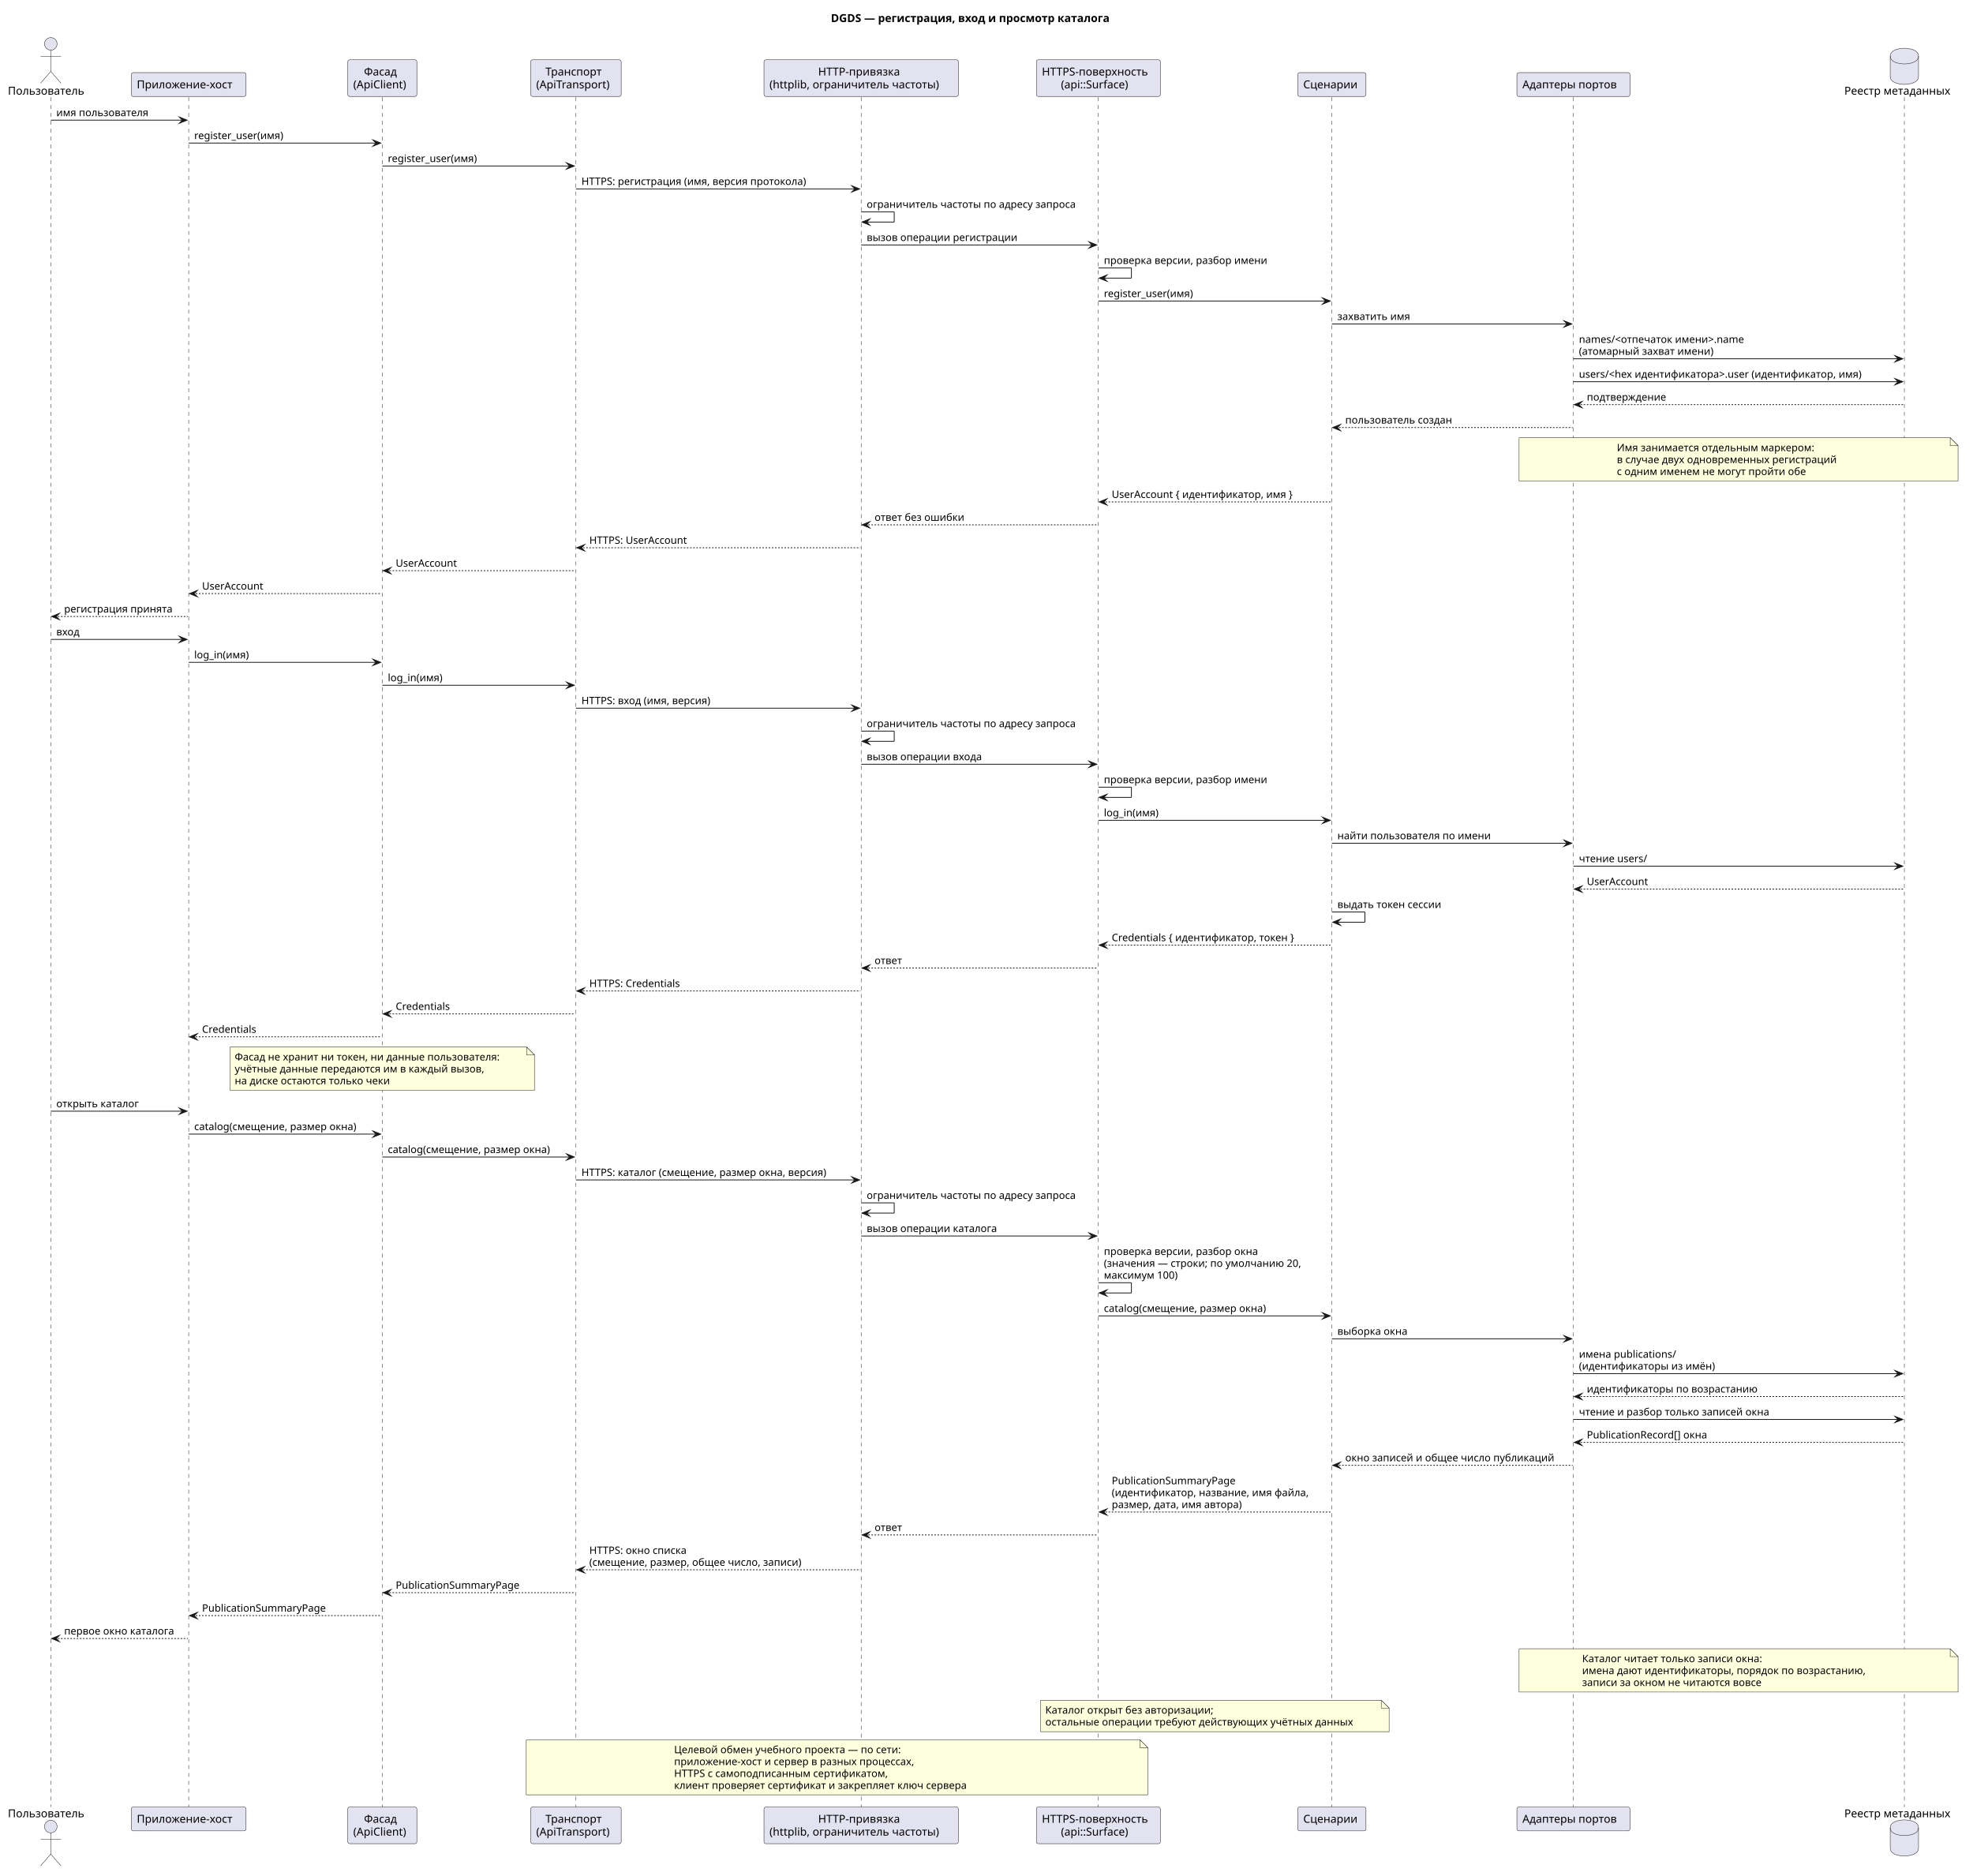
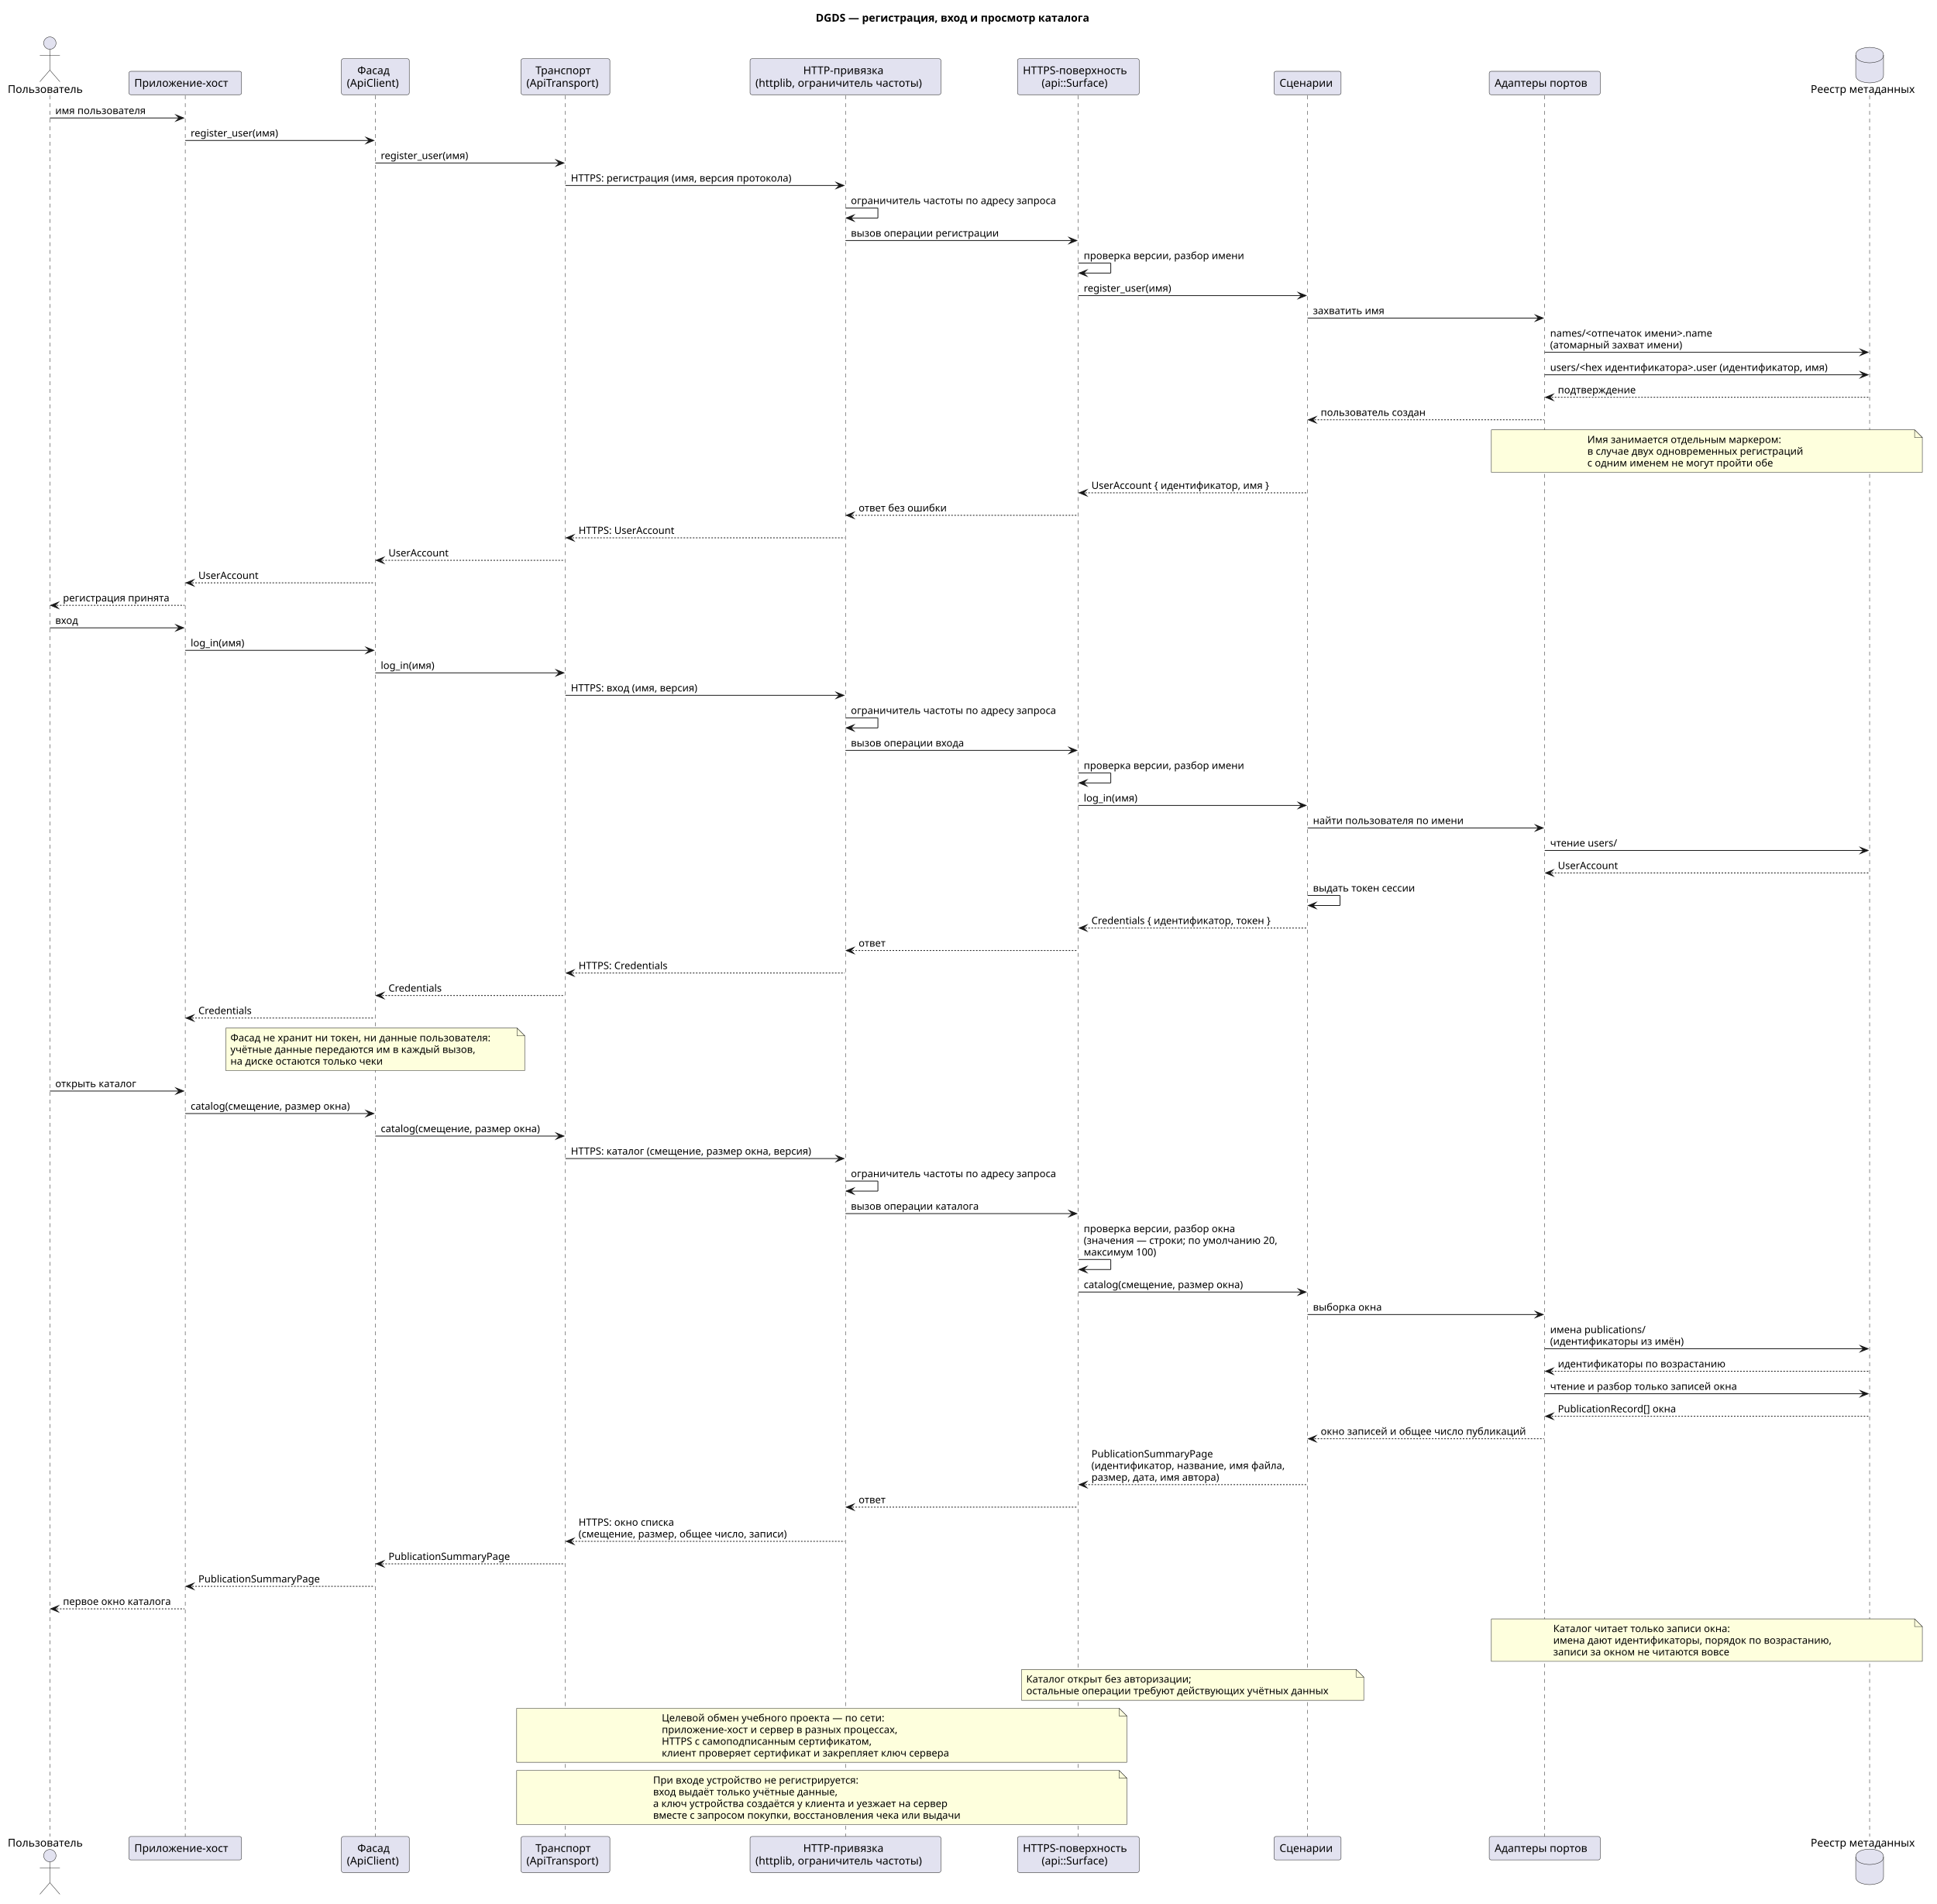
- <svg xmlns="http://www.w3.org/2000/svg" version="1.1" data-diagram-type="SEQUENCE" style="width:2508px;height:2384px;background:#FFFFFF;" width="2508px" height="2384px" viewBox="0 0 2508 2384" zoomAndPan="magnify" preserveAspectRatio="none" contentStyleType="text/css">
+ <svg xmlns="http://www.w3.org/2000/svg" version="1.1" data-diagram-type="SEQUENCE" style="width:2508px;height:2464px;background:#FFFFFF;" width="2508px" height="2464px" viewBox="0 0 2508 2464" zoomAndPan="magnify" preserveAspectRatio="none" contentStyleType="text/css">
  <defs />
  <g font-family="sans-serif" lengthAdjust="spacing">
    <g class="title" data-source-line="1">
      <text x="1056.219" y="27.995" fill="#000" font-size="14" textLength="393.654" font-weight="700">DGDS — регистрация, вход и просмотр каталога</text>
    </g>
    <g>
-       <rect x="61.05" y="123.594" width="8" height="2173.359" fill="#000" fill-opacity="0" />
-       <line x1="64.55" y1="123.594" x2="64.55" y2="2296.953" style="stroke:#181818;stroke-width:0.5;stroke-dasharray:5,5;" />
-     </g>
-     <g>
-       <rect x="236.353" y="123.594" width="8" height="2173.359" fill="#000" fill-opacity="0" />
-       <line x1="239.853" y1="123.594" x2="239.853" y2="2296.953" style="stroke:#181818;stroke-width:0.5;stroke-dasharray:5,5;" />
-     </g>
-     <g>
-       <rect x="482.489" y="123.594" width="8" height="2173.359" fill="#000" fill-opacity="0" />
-       <line x1="485.989" y1="123.594" x2="485.989" y2="2296.953" style="stroke:#181818;stroke-width:0.5;stroke-dasharray:5,5;" />
-     </g>
-     <g>
-       <rect x="728.625" y="123.594" width="8" height="2173.359" fill="#000" fill-opacity="0" />
-       <line x1="732.125" y1="123.594" x2="732.125" y2="2296.953" style="stroke:#181818;stroke-width:0.5;stroke-dasharray:5,5;" />
-     </g>
-     <g>
-       <rect x="1091.203" y="123.594" width="8" height="2173.359" fill="#000" fill-opacity="0" />
-       <line x1="1094.703" y1="123.594" x2="1094.703" y2="2296.953" style="stroke:#181818;stroke-width:0.5;stroke-dasharray:5,5;" />
-     </g>
-     <g>
-       <rect x="1392.707" y="123.594" width="8" height="2173.359" fill="#000" fill-opacity="0" />
-       <line x1="1396.207" y1="123.594" x2="1396.207" y2="2296.953" style="stroke:#181818;stroke-width:0.5;stroke-dasharray:5,5;" />
-     </g>
-     <g>
-       <rect x="1689.523" y="123.594" width="8" height="2173.359" fill="#000" fill-opacity="0" />
-       <line x1="1693.023" y1="123.594" x2="1693.023" y2="2296.953" style="stroke:#181818;stroke-width:0.5;stroke-dasharray:5,5;" />
-     </g>
-     <g>
-       <rect x="1996.597" y="123.594" width="8" height="2173.359" fill="#000" fill-opacity="0" />
-       <line x1="2000.097" y1="123.594" x2="2000.097" y2="2296.953" style="stroke:#181818;stroke-width:0.5;stroke-dasharray:5,5;" />
-     </g>
-     <g>
-       <rect x="2417.255" y="123.594" width="8" height="2173.359" fill="#000" fill-opacity="0" />
-       <line x1="2420.755" y1="123.594" x2="2420.755" y2="2296.953" style="stroke:#181818;stroke-width:0.5;stroke-dasharray:5,5;" />
+       <rect x="61.05" y="123.594" width="8" height="2253.891" fill="#000" fill-opacity="0" />
+       <line x1="64.55" y1="123.594" x2="64.55" y2="2377.484" style="stroke:#181818;stroke-width:0.5;stroke-dasharray:5,5;" />
+     </g>
+     <g>
+       <rect x="236.353" y="123.594" width="8" height="2253.891" fill="#000" fill-opacity="0" />
+       <line x1="239.853" y1="123.594" x2="239.853" y2="2377.484" style="stroke:#181818;stroke-width:0.5;stroke-dasharray:5,5;" />
+     </g>
+     <g>
+       <rect x="482.489" y="123.594" width="8" height="2253.891" fill="#000" fill-opacity="0" />
+       <line x1="485.989" y1="123.594" x2="485.989" y2="2377.484" style="stroke:#181818;stroke-width:0.5;stroke-dasharray:5,5;" />
+     </g>
+     <g>
+       <rect x="728.625" y="123.594" width="8" height="2253.891" fill="#000" fill-opacity="0" />
+       <line x1="732.125" y1="123.594" x2="732.125" y2="2377.484" style="stroke:#181818;stroke-width:0.5;stroke-dasharray:5,5;" />
+     </g>
+     <g>
+       <rect x="1091.203" y="123.594" width="8" height="2253.891" fill="#000" fill-opacity="0" />
+       <line x1="1094.703" y1="123.594" x2="1094.703" y2="2377.484" style="stroke:#181818;stroke-width:0.5;stroke-dasharray:5,5;" />
+     </g>
+     <g>
+       <rect x="1392.707" y="123.594" width="8" height="2253.891" fill="#000" fill-opacity="0" />
+       <line x1="1396.207" y1="123.594" x2="1396.207" y2="2377.484" style="stroke:#181818;stroke-width:0.5;stroke-dasharray:5,5;" />
+     </g>
+     <g>
+       <rect x="1689.523" y="123.594" width="8" height="2253.891" fill="#000" fill-opacity="0" />
+       <line x1="1693.023" y1="123.594" x2="1693.023" y2="2377.484" style="stroke:#181818;stroke-width:0.5;stroke-dasharray:5,5;" />
+     </g>
+     <g>
+       <rect x="1996.597" y="123.594" width="8" height="2253.891" fill="#000" fill-opacity="0" />
+       <line x1="2000.097" y1="123.594" x2="2000.097" y2="2377.484" style="stroke:#181818;stroke-width:0.5;stroke-dasharray:5,5;" />
+     </g>
+     <g>
+       <rect x="2417.255" y="123.594" width="8" height="2253.891" fill="#000" fill-opacity="0" />
+       <line x1="2420.755" y1="123.594" x2="2420.755" y2="2377.484" style="stroke:#181818;stroke-width:0.5;stroke-dasharray:5,5;" />
    </g>
    <text x="10" y="120.292" fill="#000" font-size="14" textLength="103.1">Пользователь</text>
    <ellipse cx="64.55" cy="55.797" rx="8" ry="8" fill="#E2E2F0" style="stroke:#181818;stroke-width:0.5;" />
    <path d="M64.55,63.797 L64.55,90.797 M51.55,71.797 L77.55,71.797 M64.55,90.797 L51.55,105.797 M64.55,90.797 L77.55,105.797" style="stroke:#181818;stroke-width:0.5;" fill="none" />
    <rect x="166.917" y="92.297" width="145.872" height="30.297" fill="#E2E2F0" style="stroke:#181818;stroke-width:0.5;" rx="2.5" ry="2.5" />
    <text x="173.917" y="112.292" fill="#000" font-size="14" textLength="131.872">Приложение-хост</text>
    <rect x="442.085" y="76" width="87.808" height="46.594" fill="#E2E2F0" style="stroke:#181818;stroke-width:0.5;" rx="2.5" ry="2.5" />
    <text x="462.695" y="95.995" fill="#000" font-size="14" textLength="46.587">Фасад</text>
    <text x="449.085" y="112.292" fill="#000" font-size="14" textLength="73.808">(ApiClient)</text>
    <rect x="674.611" y="76" width="115.028" height="46.594" fill="#E2E2F0" style="stroke:#181818;stroke-width:0.5;" rx="2.5" ry="2.5" />
    <text x="693.311" y="95.995" fill="#000" font-size="14" textLength="77.629">Транспорт</text>
    <text x="681.611" y="112.292" fill="#000" font-size="14" textLength="101.028">(ApiTransport)</text>
    <rect x="971.136" y="76" width="247.133" height="46.594" fill="#E2E2F0" style="stroke:#181818;stroke-width:0.5;" rx="2.5" ry="2.5" />
    <text x="1039.995" y="95.995" fill="#000" font-size="14" textLength="109.416">HTTP-привязка</text>
    <text x="978.136" y="112.292" fill="#000" font-size="14" textLength="233.133">(httplib, ограничитель частоты)</text>
    <rect x="1317.413" y="76" width="157.589" height="46.594" fill="#E2E2F0" style="stroke:#181818;stroke-width:0.5;" rx="2.5" ry="2.5" />
    <text x="1324.413" y="95.995" fill="#000" font-size="14" textLength="143.589">HTTPS-поверхность</text>
    <text x="1348.684" y="112.292" fill="#000" font-size="14" textLength="95.047">(api::Surface)</text>
    <rect x="1649.656" y="92.297" width="86.734" height="30.297" fill="#E2E2F0" style="stroke:#181818;stroke-width:0.5;" rx="2.5" ry="2.5" />
    <text x="1656.656" y="112.292" fill="#000" font-size="14" textLength="72.734">Сценарии</text>
    <rect x="1928.234" y="92.297" width="143.726" height="30.297" fill="#E2E2F0" style="stroke:#181818;stroke-width:0.5;" rx="2.5" ry="2.5" />
    <text x="1935.234" y="112.292" fill="#000" font-size="14" textLength="129.726">Адаптеры портов</text>
    <text x="2344.419" y="120.292" fill="#000" font-size="14" textLength="146.672">Реестр метаданных</text>
    <path d="M2402.755,71.297 C2402.755,61.297 2420.755,61.297 2420.755,61.297 C2420.755,61.297 2438.755,61.297 2438.755,71.297 L2438.755,97.297 C2438.755,107.297 2420.755,107.297 2420.755,107.297 C2420.755,107.297 2402.755,107.297 2402.755,97.297 L2402.755,71.297" style="stroke:#181818;stroke-width:0.5;" fill="#E2E2F0" />
    <path d="M2402.755,71.297 C2402.755,81.297 2420.755,81.297 2420.755,81.297 C2420.755,81.297 2438.755,81.297 2438.755,71.297" style="stroke:#181818;stroke-width:0.5;" fill="none" />
-     <text x="10" y="2309.948" fill="#000" font-size="14" textLength="103.1">Пользователь</text>
-     <ellipse cx="64.55" cy="2321.75" rx="8" ry="8" fill="#E2E2F0" style="stroke:#181818;stroke-width:0.5;" />
-     <path d="M64.55,2329.75 L64.55,2356.75 M51.55,2337.75 L77.55,2337.75 M64.55,2356.75 L51.55,2371.75 M64.55,2356.75 L77.55,2371.75" style="stroke:#181818;stroke-width:0.5;" fill="none" />
-     <rect x="166.917" y="2296.953" width="145.872" height="30.297" fill="#E2E2F0" style="stroke:#181818;stroke-width:0.5;" rx="2.5" ry="2.5" />
-     <text x="173.917" y="2316.948" fill="#000" font-size="14" textLength="131.872">Приложение-хост</text>
-     <rect x="442.085" y="2296.953" width="87.808" height="46.594" fill="#E2E2F0" style="stroke:#181818;stroke-width:0.5;" rx="2.5" ry="2.5" />
-     <text x="462.695" y="2316.948" fill="#000" font-size="14" textLength="46.587">Фасад</text>
-     <text x="449.085" y="2333.245" fill="#000" font-size="14" textLength="73.808">(ApiClient)</text>
-     <rect x="674.611" y="2296.953" width="115.028" height="46.594" fill="#E2E2F0" style="stroke:#181818;stroke-width:0.5;" rx="2.5" ry="2.5" />
-     <text x="693.311" y="2316.948" fill="#000" font-size="14" textLength="77.629">Транспорт</text>
-     <text x="681.611" y="2333.245" fill="#000" font-size="14" textLength="101.028">(ApiTransport)</text>
-     <rect x="971.136" y="2296.953" width="247.133" height="46.594" fill="#E2E2F0" style="stroke:#181818;stroke-width:0.5;" rx="2.5" ry="2.5" />
-     <text x="1039.995" y="2316.948" fill="#000" font-size="14" textLength="109.416">HTTP-привязка</text>
-     <text x="978.136" y="2333.245" fill="#000" font-size="14" textLength="233.133">(httplib, ограничитель частоты)</text>
-     <rect x="1317.413" y="2296.953" width="157.589" height="46.594" fill="#E2E2F0" style="stroke:#181818;stroke-width:0.5;" rx="2.5" ry="2.5" />
-     <text x="1324.413" y="2316.948" fill="#000" font-size="14" textLength="143.589">HTTPS-поверхность</text>
-     <text x="1348.684" y="2333.245" fill="#000" font-size="14" textLength="95.047">(api::Surface)</text>
-     <rect x="1649.656" y="2296.953" width="86.734" height="30.297" fill="#E2E2F0" style="stroke:#181818;stroke-width:0.5;" rx="2.5" ry="2.5" />
-     <text x="1656.656" y="2316.948" fill="#000" font-size="14" textLength="72.734">Сценарии</text>
-     <rect x="1928.234" y="2296.953" width="143.726" height="30.297" fill="#E2E2F0" style="stroke:#181818;stroke-width:0.5;" rx="2.5" ry="2.5" />
-     <text x="1935.234" y="2316.948" fill="#000" font-size="14" textLength="129.726">Адаптеры портов</text>
-     <text x="2344.419" y="2309.948" fill="#000" font-size="14" textLength="146.672">Реестр метаданных</text>
-     <path d="M2402.755,2323.25 C2402.755,2313.25 2420.755,2313.25 2420.755,2313.25 C2420.755,2313.25 2438.755,2313.25 2438.755,2323.25 L2438.755,2349.25 C2438.755,2359.25 2420.755,2359.25 2420.755,2359.25 C2420.755,2359.25 2402.755,2359.25 2402.755,2349.25 L2402.755,2323.25" style="stroke:#181818;stroke-width:0.5;" fill="#E2E2F0" />
-     <path d="M2402.755,2323.25 C2402.755,2333.25 2420.755,2333.25 2420.755,2333.25 C2420.755,2333.25 2438.755,2333.25 2438.755,2323.25" style="stroke:#181818;stroke-width:0.5;" fill="none" />
+     <text x="10" y="2390.479" fill="#000" font-size="14" textLength="103.1">Пользователь</text>
+     <ellipse cx="64.55" cy="2402.281" rx="8" ry="8" fill="#E2E2F0" style="stroke:#181818;stroke-width:0.5;" />
+     <path d="M64.55,2410.281 L64.55,2437.281 M51.55,2418.281 L77.55,2418.281 M64.55,2437.281 L51.55,2452.281 M64.55,2437.281 L77.55,2452.281" style="stroke:#181818;stroke-width:0.5;" fill="none" />
+     <rect x="166.917" y="2377.484" width="145.872" height="30.297" fill="#E2E2F0" style="stroke:#181818;stroke-width:0.5;" rx="2.5" ry="2.5" />
+     <text x="173.917" y="2397.479" fill="#000" font-size="14" textLength="131.872">Приложение-хост</text>
+     <rect x="442.085" y="2377.484" width="87.808" height="46.594" fill="#E2E2F0" style="stroke:#181818;stroke-width:0.5;" rx="2.5" ry="2.5" />
+     <text x="462.695" y="2397.479" fill="#000" font-size="14" textLength="46.587">Фасад</text>
+     <text x="449.085" y="2413.776" fill="#000" font-size="14" textLength="73.808">(ApiClient)</text>
+     <rect x="674.611" y="2377.484" width="115.028" height="46.594" fill="#E2E2F0" style="stroke:#181818;stroke-width:0.5;" rx="2.5" ry="2.5" />
+     <text x="693.311" y="2397.479" fill="#000" font-size="14" textLength="77.629">Транспорт</text>
+     <text x="681.611" y="2413.776" fill="#000" font-size="14" textLength="101.028">(ApiTransport)</text>
+     <rect x="971.136" y="2377.484" width="247.133" height="46.594" fill="#E2E2F0" style="stroke:#181818;stroke-width:0.5;" rx="2.5" ry="2.5" />
+     <text x="1039.995" y="2397.479" fill="#000" font-size="14" textLength="109.416">HTTP-привязка</text>
+     <text x="978.136" y="2413.776" fill="#000" font-size="14" textLength="233.133">(httplib, ограничитель частоты)</text>
+     <rect x="1317.413" y="2377.484" width="157.589" height="46.594" fill="#E2E2F0" style="stroke:#181818;stroke-width:0.5;" rx="2.5" ry="2.5" />
+     <text x="1324.413" y="2397.479" fill="#000" font-size="14" textLength="143.589">HTTPS-поверхность</text>
+     <text x="1348.684" y="2413.776" fill="#000" font-size="14" textLength="95.047">(api::Surface)</text>
+     <rect x="1649.656" y="2377.484" width="86.734" height="30.297" fill="#E2E2F0" style="stroke:#181818;stroke-width:0.5;" rx="2.5" ry="2.5" />
+     <text x="1656.656" y="2397.479" fill="#000" font-size="14" textLength="72.734">Сценарии</text>
+     <rect x="1928.234" y="2377.484" width="143.726" height="30.297" fill="#E2E2F0" style="stroke:#181818;stroke-width:0.5;" rx="2.5" ry="2.5" />
+     <text x="1935.234" y="2397.479" fill="#000" font-size="14" textLength="129.726">Адаптеры портов</text>
+     <text x="2344.419" y="2390.479" fill="#000" font-size="14" textLength="146.672">Реестр метаданных</text>
+     <path d="M2402.755,2403.781 C2402.755,2393.781 2420.755,2393.781 2420.755,2393.781 C2420.755,2393.781 2438.755,2393.781 2438.755,2403.781 L2438.755,2429.781 C2438.755,2439.781 2420.755,2439.781 2420.755,2439.781 C2420.755,2439.781 2402.755,2439.781 2402.755,2429.781 L2402.755,2403.781" style="stroke:#181818;stroke-width:0.5;" fill="#E2E2F0" />
+     <path d="M2402.755,2403.781 C2402.755,2413.781 2420.755,2413.781 2420.755,2413.781 C2420.755,2413.781 2438.755,2413.781 2438.755,2403.781" style="stroke:#181818;stroke-width:0.5;" fill="none" />
    <polygon points="227.853,148.727,237.853,152.727,227.853,156.727,231.853,152.727" fill="#181818" style="stroke:#181818;stroke-width:1;stroke-linejoin:miter;stroke-miterlimit:10;" />
    <line x1="64.55" y1="152.727" x2="233.853" y2="152.727" style="stroke:#181818;stroke-width:1;" />
    <text x="71.55" y="147.661" fill="#000" font-size="13" textLength="124.827">имя пользователя</text>
    <polygon points="473.989,177.859,483.989,181.859,473.989,185.859,477.989,181.859" fill="#181818" style="stroke:#181818;stroke-width:1;stroke-linejoin:miter;stroke-miterlimit:10;" />
    <line x1="239.853" y1="181.859" x2="479.989" y2="181.859" style="stroke:#181818;stroke-width:1;" />
    <text x="246.853" y="176.793" fill="#000" font-size="13" textLength="121.494">register_user(имя)</text>
    <polygon points="720.125,206.992,730.125,210.992,720.125,214.992,724.125,210.992" fill="#181818" style="stroke:#181818;stroke-width:1;stroke-linejoin:miter;stroke-miterlimit:10;" />
    <line x1="485.989" y1="210.992" x2="726.125" y2="210.992" style="stroke:#181818;stroke-width:1;" />
    <text x="492.989" y="205.926" fill="#000" font-size="13" textLength="121.494">register_user(имя)</text>
    <polygon points="1082.703,236.125,1092.703,240.125,1082.703,244.125,1086.703,240.125" fill="#181818" style="stroke:#181818;stroke-width:1;stroke-linejoin:miter;stroke-miterlimit:10;" />
    <line x1="732.125" y1="240.125" x2="1088.703" y2="240.125" style="stroke:#181818;stroke-width:1;" />
    <text x="739.125" y="235.059" fill="#000" font-size="13" textLength="310.235">HTTPS: регистрация (имя, версия протокола)</text>
    <line x1="1094.703" y1="269.258" x2="1136.703" y2="269.258" style="stroke:#181818;stroke-width:1;" />
    <line x1="1136.703" y1="269.258" x2="1136.703" y2="282.258" style="stroke:#181818;stroke-width:1;" />
    <line x1="1095.703" y1="282.258" x2="1136.703" y2="282.258" style="stroke:#181818;stroke-width:1;" />
    <polygon points="1105.703,278.258,1095.703,282.258,1105.703,286.258,1101.703,282.258" fill="#181818" style="stroke:#181818;stroke-width:1;stroke-linejoin:miter;stroke-miterlimit:10;" />
    <text x="1101.703" y="264.192" fill="#000" font-size="13" textLength="287.504">ограничитель частоты по адресу запроса</text>
    <polygon points="1384.207,307.391,1394.207,311.391,1384.207,315.391,1388.207,311.391" fill="#181818" style="stroke:#181818;stroke-width:1;stroke-linejoin:miter;stroke-miterlimit:10;" />
    <line x1="1094.703" y1="311.391" x2="1390.207" y2="311.391" style="stroke:#181818;stroke-width:1;" />
    <text x="1101.703" y="306.325" fill="#000" font-size="13" textLength="203.347">вызов операции регистрации</text>
    <line x1="1396.207" y1="340.523" x2="1438.207" y2="340.523" style="stroke:#181818;stroke-width:1;" />
    <line x1="1438.207" y1="340.523" x2="1438.207" y2="353.523" style="stroke:#181818;stroke-width:1;" />
    <line x1="1397.207" y1="353.523" x2="1438.207" y2="353.523" style="stroke:#181818;stroke-width:1;" />
    <polygon points="1407.207,349.523,1397.207,353.523,1407.207,357.523,1403.207,353.523" fill="#181818" style="stroke:#181818;stroke-width:1;stroke-linejoin:miter;stroke-miterlimit:10;" />
    <text x="1403.207" y="335.458" fill="#000" font-size="13" textLength="219.477">проверка версии, разбор имени</text>
    <polygon points="1681.023,378.656,1691.023,382.656,1681.023,386.656,1685.023,382.656" fill="#181818" style="stroke:#181818;stroke-width:1;stroke-linejoin:miter;stroke-miterlimit:10;" />
    <line x1="1396.207" y1="382.656" x2="1687.023" y2="382.656" style="stroke:#181818;stroke-width:1;" />
    <text x="1403.207" y="377.59" fill="#000" font-size="13" textLength="121.494">register_user(имя)</text>
    <polygon points="1988.097,407.789,1998.097,411.789,1988.097,415.789,1992.097,411.789" fill="#181818" style="stroke:#181818;stroke-width:1;stroke-linejoin:miter;stroke-miterlimit:10;" />
    <line x1="1693.023" y1="411.789" x2="1994.097" y2="411.789" style="stroke:#181818;stroke-width:1;" />
    <text x="1700.023" y="406.723" fill="#000" font-size="13" textLength="99.665">захватить имя</text>
    <polygon points="2408.755,452.055,2418.755,456.055,2408.755,460.055,2412.755,456.055" fill="#181818" style="stroke:#181818;stroke-width:1;stroke-linejoin:miter;stroke-miterlimit:10;" />
    <line x1="2000.097" y1="456.055" x2="2414.755" y2="456.055" style="stroke:#181818;stroke-width:1;" />
    <text x="2007.097" y="435.856" fill="#000" font-size="13" textLength="229.188">names/&lt;отпечаток имени&gt;.name</text>
    <text x="2007.097" y="450.989" fill="#000" font-size="13" textLength="184.114">(атомарный захват имени)</text>
    <polygon points="2408.755,481.188,2418.755,485.188,2408.755,489.188,2412.755,485.188" fill="#181818" style="stroke:#181818;stroke-width:1;stroke-linejoin:miter;stroke-miterlimit:10;" />
    <line x1="2000.097" y1="485.188" x2="2414.755" y2="485.188" style="stroke:#181818;stroke-width:1;" />
    <text x="2007.097" y="480.122" fill="#000" font-size="13" textLength="396.659">users/&lt;hex идентификатора&gt;.user (идентификатор, имя)</text>
    <polygon points="2011.097,510.32,2001.097,514.32,2011.097,518.32,2007.097,514.32" fill="#181818" style="stroke:#181818;stroke-width:1;stroke-linejoin:miter;stroke-miterlimit:10;" />
    <line x1="2005.097" y1="514.32" x2="2419.755" y2="514.32" style="stroke:#181818;stroke-width:1;stroke-dasharray:2,2;" />
    <text x="2017.097" y="509.254" fill="#000" font-size="13" textLength="110.57">подтверждение</text>
    <polygon points="1704.023,539.453,1694.023,543.453,1704.023,547.453,1700.023,543.453" fill="#181818" style="stroke:#181818;stroke-width:1;stroke-linejoin:miter;stroke-miterlimit:10;" />
    <line x1="1698.023" y1="543.453" x2="1999.097" y2="543.453" style="stroke:#181818;stroke-width:1;stroke-dasharray:2,2;" />
    <text x="1710.023" y="538.387" fill="#000" font-size="13" textLength="146.06">пользователь создан</text>
    <path d="M1930.997,556.453 L1930.997,611.453 L2488.997,611.453 L2488.997,566.453 L2478.997,556.453 L1930.997,556.453" style="stroke:#181818;stroke-width:0.5;" fill="#FEFFDD" />
    <path d="M2478.997,556.453 L2478.997,566.453 L2488.997,566.453 L2478.997,556.453" style="stroke:#181818;stroke-width:0.5;" fill="#FEFFDD" />
    <text x="2055.274" y="573.52" fill="#000" font-size="13" textLength="269.21">Имя занимается отдельным маркером:</text>
    <text x="2055.274" y="588.653" fill="#000" font-size="13" textLength="301.304">в случае двух одновременных регистраций</text>
    <text x="2055.274" y="603.786" fill="#000" font-size="13" textLength="257.696">с одним именем не могут пройти обе</text>
    <polygon points="1407.207,633.984,1397.207,637.984,1407.207,641.984,1403.207,637.984" fill="#181818" style="stroke:#181818;stroke-width:1;stroke-linejoin:miter;stroke-miterlimit:10;" />
    <line x1="1401.207" y1="637.984" x2="1692.023" y2="637.984" style="stroke:#181818;stroke-width:1;stroke-dasharray:2,2;" />
    <text x="1413.207" y="632.918" fill="#000" font-size="13" textLength="254.744">UserAccount { идентификатор, имя }</text>
    <polygon points="1105.703,663.117,1095.703,667.117,1105.703,671.117,1101.703,667.117" fill="#181818" style="stroke:#181818;stroke-width:1;stroke-linejoin:miter;stroke-miterlimit:10;" />
    <line x1="1099.703" y1="667.117" x2="1395.207" y2="667.117" style="stroke:#181818;stroke-width:1;stroke-dasharray:2,2;" />
    <text x="1111.703" y="662.051" fill="#000" font-size="13" textLength="122.567">ответ без ошибки</text>
    <polygon points="743.125,692.25,733.125,696.25,743.125,700.25,739.125,696.25" fill="#181818" style="stroke:#181818;stroke-width:1;stroke-linejoin:miter;stroke-miterlimit:10;" />
    <line x1="737.125" y1="696.25" x2="1093.703" y2="696.25" style="stroke:#181818;stroke-width:1;stroke-dasharray:2,2;" />
    <text x="749.125" y="691.184" fill="#000" font-size="13" textLength="132.609">HTTPS: UserAccount</text>
    <polygon points="496.989,721.383,486.989,725.383,496.989,729.383,492.989,725.383" fill="#181818" style="stroke:#181818;stroke-width:1;stroke-linejoin:miter;stroke-miterlimit:10;" />
    <line x1="490.989" y1="725.383" x2="731.125" y2="725.383" style="stroke:#181818;stroke-width:1;stroke-dasharray:2,2;" />
    <text x="502.989" y="720.317" fill="#000" font-size="13" textLength="82.348">UserAccount</text>
    <polygon points="250.853,750.516,240.853,754.516,250.853,758.516,246.853,754.516" fill="#181818" style="stroke:#181818;stroke-width:1;stroke-linejoin:miter;stroke-miterlimit:10;" />
    <line x1="244.853" y1="754.516" x2="484.989" y2="754.516" style="stroke:#181818;stroke-width:1;stroke-dasharray:2,2;" />
    <text x="256.853" y="749.45" fill="#000" font-size="13" textLength="82.348">UserAccount</text>
    <polygon points="75.55,779.648,65.55,783.648,75.55,787.648,71.55,783.648" fill="#181818" style="stroke:#181818;stroke-width:1;stroke-linejoin:miter;stroke-miterlimit:10;" />
    <line x1="69.55" y1="783.648" x2="238.853" y2="783.648" style="stroke:#181818;stroke-width:1;stroke-dasharray:2,2;" />
    <text x="81.55" y="778.583" fill="#000" font-size="13" textLength="148.776">регистрация принята</text>
    <polygon points="227.853,808.781,237.853,812.781,227.853,816.781,231.853,812.781" fill="#181818" style="stroke:#181818;stroke-width:1;stroke-linejoin:miter;stroke-miterlimit:10;" />
    <line x1="64.55" y1="812.781" x2="233.853" y2="812.781" style="stroke:#181818;stroke-width:1;" />
    <text x="71.55" y="807.715" fill="#000" font-size="13" textLength="32.297">вход</text>
    <polygon points="473.989,837.914,483.989,841.914,473.989,845.914,477.989,841.914" fill="#181818" style="stroke:#181818;stroke-width:1;stroke-linejoin:miter;stroke-miterlimit:10;" />
    <line x1="239.853" y1="841.914" x2="479.989" y2="841.914" style="stroke:#181818;stroke-width:1;" />
    <text x="246.853" y="836.848" fill="#000" font-size="13" textLength="74.388">log_in(имя)</text>
    <polygon points="720.125,867.047,730.125,871.047,720.125,875.047,724.125,871.047" fill="#181818" style="stroke:#181818;stroke-width:1;stroke-linejoin:miter;stroke-miterlimit:10;" />
    <line x1="485.989" y1="871.047" x2="726.125" y2="871.047" style="stroke:#181818;stroke-width:1;" />
    <text x="492.989" y="865.981" fill="#000" font-size="13" textLength="74.388">log_in(имя)</text>
    <polygon points="1082.703,896.18,1092.703,900.18,1082.703,904.18,1086.703,900.18" fill="#181818" style="stroke:#181818;stroke-width:1;stroke-linejoin:miter;stroke-miterlimit:10;" />
    <line x1="732.125" y1="900.18" x2="1088.703" y2="900.18" style="stroke:#181818;stroke-width:1;" />
    <text x="739.125" y="895.114" fill="#000" font-size="13" textLength="178.502">HTTPS: вход (имя, версия)</text>
    <line x1="1094.703" y1="929.313" x2="1136.703" y2="929.313" style="stroke:#181818;stroke-width:1;" />
    <line x1="1136.703" y1="929.313" x2="1136.703" y2="942.313" style="stroke:#181818;stroke-width:1;" />
    <line x1="1095.703" y1="942.313" x2="1136.703" y2="942.313" style="stroke:#181818;stroke-width:1;" />
    <polygon points="1105.703,938.313,1095.703,942.313,1105.703,946.313,1101.703,942.313" fill="#181818" style="stroke:#181818;stroke-width:1;stroke-linejoin:miter;stroke-miterlimit:10;" />
    <text x="1101.703" y="924.247" fill="#000" font-size="13" textLength="287.504">ограничитель частоты по адресу запроса</text>
    <polygon points="1384.207,967.445,1394.207,971.445,1384.207,975.445,1388.207,971.445" fill="#181818" style="stroke:#181818;stroke-width:1;stroke-linejoin:miter;stroke-miterlimit:10;" />
    <line x1="1094.703" y1="971.445" x2="1390.207" y2="971.445" style="stroke:#181818;stroke-width:1;" />
    <text x="1101.703" y="966.379" fill="#000" font-size="13" textLength="155.397">вызов операции входа</text>
    <line x1="1396.207" y1="1000.578" x2="1438.207" y2="1000.578" style="stroke:#181818;stroke-width:1;" />
    <line x1="1438.207" y1="1000.578" x2="1438.207" y2="1013.578" style="stroke:#181818;stroke-width:1;" />
    <line x1="1397.207" y1="1013.578" x2="1438.207" y2="1013.578" style="stroke:#181818;stroke-width:1;" />
    <polygon points="1407.207,1009.578,1397.207,1013.578,1407.207,1017.578,1403.207,1013.578" fill="#181818" style="stroke:#181818;stroke-width:1;stroke-linejoin:miter;stroke-miterlimit:10;" />
    <text x="1403.207" y="995.512" fill="#000" font-size="13" textLength="219.477">проверка версии, разбор имени</text>
    <polygon points="1681.023,1038.711,1691.023,1042.711,1681.023,1046.711,1685.023,1042.711" fill="#181818" style="stroke:#181818;stroke-width:1;stroke-linejoin:miter;stroke-miterlimit:10;" />
    <line x1="1396.207" y1="1042.711" x2="1687.023" y2="1042.711" style="stroke:#181818;stroke-width:1;" />
    <text x="1403.207" y="1037.645" fill="#000" font-size="13" textLength="74.388">log_in(имя)</text>
    <polygon points="1988.097,1067.844,1998.097,1071.844,1988.097,1075.844,1992.097,1071.844" fill="#181818" style="stroke:#181818;stroke-width:1;stroke-linejoin:miter;stroke-miterlimit:10;" />
    <line x1="1693.023" y1="1071.844" x2="1994.097" y2="1071.844" style="stroke:#181818;stroke-width:1;" />
    <text x="1700.023" y="1066.778" fill="#000" font-size="13" textLength="207.606">найти пользователя по имени</text>
    <polygon points="2408.755,1096.977,2418.755,1100.977,2408.755,1104.977,2412.755,1100.977" fill="#181818" style="stroke:#181818;stroke-width:1;stroke-linejoin:miter;stroke-miterlimit:10;" />
    <line x1="2000.097" y1="1100.977" x2="2414.755" y2="1100.977" style="stroke:#181818;stroke-width:1;" />
    <text x="2007.097" y="1095.911" fill="#000" font-size="13" textLength="91.838">чтение users/</text>
    <polygon points="2011.097,1126.109,2001.097,1130.109,2011.097,1134.109,2007.097,1130.109" fill="#181818" style="stroke:#181818;stroke-width:1;stroke-linejoin:miter;stroke-miterlimit:10;" />
    <line x1="2005.097" y1="1130.109" x2="2419.755" y2="1130.109" style="stroke:#181818;stroke-width:1;stroke-dasharray:2,2;" />
    <text x="2017.097" y="1125.043" fill="#000" font-size="13" textLength="82.348">UserAccount</text>
    <line x1="1693.023" y1="1159.242" x2="1735.023" y2="1159.242" style="stroke:#181818;stroke-width:1;" />
    <line x1="1735.023" y1="1159.242" x2="1735.023" y2="1172.242" style="stroke:#181818;stroke-width:1;" />
    <line x1="1694.023" y1="1172.242" x2="1735.023" y2="1172.242" style="stroke:#181818;stroke-width:1;" />
    <polygon points="1704.023,1168.242,1694.023,1172.242,1704.023,1176.242,1700.023,1172.242" fill="#181818" style="stroke:#181818;stroke-width:1;stroke-linejoin:miter;stroke-miterlimit:10;" />
    <text x="1700.023" y="1154.176" fill="#000" font-size="13" textLength="144.593">выдать токен сессии</text>
    <polygon points="1407.207,1197.375,1397.207,1201.375,1407.207,1205.375,1403.207,1201.375" fill="#181818" style="stroke:#181818;stroke-width:1;stroke-linejoin:miter;stroke-miterlimit:10;" />
    <line x1="1401.207" y1="1201.375" x2="1692.023" y2="1201.375" style="stroke:#181818;stroke-width:1;stroke-dasharray:2,2;" />
    <text x="1413.207" y="1196.309" fill="#000" font-size="13" textLength="260.165">Credentials { идентификатор, токен }</text>
    <polygon points="1105.703,1226.508,1095.703,1230.508,1105.703,1234.508,1101.703,1230.508" fill="#181818" style="stroke:#181818;stroke-width:1;stroke-linejoin:miter;stroke-miterlimit:10;" />
    <line x1="1099.703" y1="1230.508" x2="1395.207" y2="1230.508" style="stroke:#181818;stroke-width:1;stroke-dasharray:2,2;" />
    <text x="1111.703" y="1225.442" fill="#000" font-size="13" textLength="38.759">ответ</text>
    <polygon points="743.125,1255.641,733.125,1259.641,743.125,1263.641,739.125,1259.641" fill="#181818" style="stroke:#181818;stroke-width:1;stroke-linejoin:miter;stroke-miterlimit:10;" />
    <line x1="737.125" y1="1259.641" x2="1093.703" y2="1259.641" style="stroke:#181818;stroke-width:1;stroke-dasharray:2,2;" />
    <text x="749.125" y="1254.575" fill="#000" font-size="13" textLength="124.23">HTTPS: Credentials</text>
    <polygon points="496.989,1284.773,486.989,1288.773,496.989,1292.773,492.989,1288.773" fill="#181818" style="stroke:#181818;stroke-width:1;stroke-linejoin:miter;stroke-miterlimit:10;" />
    <line x1="490.989" y1="1288.773" x2="731.125" y2="1288.773" style="stroke:#181818;stroke-width:1;stroke-dasharray:2,2;" />
    <text x="502.989" y="1283.708" fill="#000" font-size="13" textLength="73.969">Credentials</text>
    <polygon points="250.853,1313.906,240.853,1317.906,250.853,1321.906,246.853,1317.906" fill="#181818" style="stroke:#181818;stroke-width:1;stroke-linejoin:miter;stroke-miterlimit:10;" />
    <line x1="244.853" y1="1317.906" x2="484.989" y2="1317.906" style="stroke:#181818;stroke-width:1;stroke-dasharray:2,2;" />
    <text x="256.853" y="1312.84" fill="#000" font-size="13" textLength="73.969">Credentials</text>
    <path d="M292.372,1330.906 L292.372,1385.906 L679.372,1385.906 L679.372,1340.906 L669.372,1330.906 L292.372,1330.906" style="stroke:#181818;stroke-width:0.5;" fill="#FEFFDD" />
    <path d="M669.372,1330.906 L669.372,1340.906 L679.372,1340.906 L669.372,1330.906" style="stroke:#181818;stroke-width:0.5;" fill="#FEFFDD" />
    <text x="298.372" y="1347.973" fill="#000" font-size="13" textLength="366.234">Фасад не хранит ни токен, ни данные пользователя:</text>
    <text x="298.372" y="1363.106" fill="#000" font-size="13" textLength="343.637">учётные данные передаются им в каждый вызов,</text>
    <text x="298.372" y="1378.239" fill="#000" font-size="13" textLength="216.836">на диске остаются только чеки</text>
    <polygon points="227.853,1408.438,237.853,1412.438,227.853,1416.438,231.853,1412.438" fill="#181818" style="stroke:#181818;stroke-width:1;stroke-linejoin:miter;stroke-miterlimit:10;" />
    <line x1="64.55" y1="1412.438" x2="233.853" y2="1412.438" style="stroke:#181818;stroke-width:1;" />
    <text x="71.55" y="1407.372" fill="#000" font-size="13" textLength="115.711">открыть каталог</text>
    <polygon points="473.989,1437.57,483.989,1441.57,473.989,1445.57,477.989,1441.57" fill="#181818" style="stroke:#181818;stroke-width:1;stroke-linejoin:miter;stroke-miterlimit:10;" />
    <line x1="239.853" y1="1441.57" x2="479.989" y2="1441.57" style="stroke:#181818;stroke-width:1;" />
    <text x="246.853" y="1436.504" fill="#000" font-size="13" textLength="222.136">catalog(смещение, размер окна)</text>
    <polygon points="720.125,1466.703,730.125,1470.703,720.125,1474.703,724.125,1470.703" fill="#181818" style="stroke:#181818;stroke-width:1;stroke-linejoin:miter;stroke-miterlimit:10;" />
    <line x1="485.989" y1="1470.703" x2="726.125" y2="1470.703" style="stroke:#181818;stroke-width:1;" />
    <text x="492.989" y="1465.637" fill="#000" font-size="13" textLength="222.136">catalog(смещение, размер окна)</text>
    <polygon points="1082.703,1495.836,1092.703,1499.836,1082.703,1503.836,1086.703,1499.836" fill="#181818" style="stroke:#181818;stroke-width:1;stroke-linejoin:miter;stroke-miterlimit:10;" />
    <line x1="732.125" y1="1499.836" x2="1088.703" y2="1499.836" style="stroke:#181818;stroke-width:1;" />
    <text x="739.125" y="1494.77" fill="#000" font-size="13" textLength="338.578">HTTPS: каталог (смещение, размер окна, версия)</text>
    <line x1="1094.703" y1="1528.969" x2="1136.703" y2="1528.969" style="stroke:#181818;stroke-width:1;" />
    <line x1="1136.703" y1="1528.969" x2="1136.703" y2="1541.969" style="stroke:#181818;stroke-width:1;" />
    <line x1="1095.703" y1="1541.969" x2="1136.703" y2="1541.969" style="stroke:#181818;stroke-width:1;" />
    <polygon points="1105.703,1537.969,1095.703,1541.969,1105.703,1545.969,1101.703,1541.969" fill="#181818" style="stroke:#181818;stroke-width:1;stroke-linejoin:miter;stroke-miterlimit:10;" />
    <text x="1101.703" y="1523.903" fill="#000" font-size="13" textLength="287.504">ограничитель частоты по адресу запроса</text>
    <polygon points="1384.207,1567.102,1394.207,1571.102,1384.207,1575.102,1388.207,1571.102" fill="#181818" style="stroke:#181818;stroke-width:1;stroke-linejoin:miter;stroke-miterlimit:10;" />
    <line x1="1094.703" y1="1571.102" x2="1390.207" y2="1571.102" style="stroke:#181818;stroke-width:1;" />
    <text x="1101.703" y="1566.036" fill="#000" font-size="13" textLength="177.55">вызов операции каталога</text>
    <line x1="1396.207" y1="1630.5" x2="1438.207" y2="1630.5" style="stroke:#181818;stroke-width:1;" />
    <line x1="1438.207" y1="1630.5" x2="1438.207" y2="1643.5" style="stroke:#181818;stroke-width:1;" />
    <line x1="1397.207" y1="1643.5" x2="1438.207" y2="1643.5" style="stroke:#181818;stroke-width:1;" />
    <polygon points="1407.207,1639.5,1397.207,1643.5,1407.207,1647.5,1403.207,1643.5" fill="#181818" style="stroke:#181818;stroke-width:1;stroke-linejoin:miter;stroke-miterlimit:10;" />
    <text x="1403.207" y="1595.168" fill="#000" font-size="13" textLength="208.546">проверка версии, разбор окна</text>
    <text x="1403.207" y="1610.301" fill="#000" font-size="13" textLength="268.595">(значения — строки; по умолчанию 20,</text>
    <text x="1403.207" y="1625.434" fill="#000" font-size="13" textLength="102.546">максимум 100)</text>
    <polygon points="1681.023,1668.633,1691.023,1672.633,1681.023,1676.633,1685.023,1672.633" fill="#181818" style="stroke:#181818;stroke-width:1;stroke-linejoin:miter;stroke-miterlimit:10;" />
    <line x1="1396.207" y1="1672.633" x2="1687.023" y2="1672.633" style="stroke:#181818;stroke-width:1;" />
    <text x="1403.207" y="1667.567" fill="#000" font-size="13" textLength="222.136">catalog(смещение, размер окна)</text>
    <polygon points="1988.097,1697.766,1998.097,1701.766,1988.097,1705.766,1992.097,1701.766" fill="#181818" style="stroke:#181818;stroke-width:1;stroke-linejoin:miter;stroke-miterlimit:10;" />
    <line x1="1693.023" y1="1701.766" x2="1994.097" y2="1701.766" style="stroke:#181818;stroke-width:1;" />
    <text x="1700.023" y="1696.7" fill="#000" font-size="13" textLength="94.371">выборка окна</text>
    <polygon points="2408.755,1742.031,2418.755,1746.031,2408.755,1750.031,2412.755,1746.031" fill="#181818" style="stroke:#181818;stroke-width:1;stroke-linejoin:miter;stroke-miterlimit:10;" />
    <line x1="2000.097" y1="1746.031" x2="2414.755" y2="1746.031" style="stroke:#181818;stroke-width:1;" />
    <text x="2007.097" y="1725.833" fill="#000" font-size="13" textLength="129.987">имена publications/</text>
    <text x="2007.097" y="1740.965" fill="#000" font-size="13" textLength="187.903">(идентификаторы из имён)</text>
    <polygon points="2011.097,1771.164,2001.097,1775.164,2011.097,1779.164,2007.097,1775.164" fill="#181818" style="stroke:#181818;stroke-width:1;stroke-linejoin:miter;stroke-miterlimit:10;" />
    <line x1="2005.097" y1="1775.164" x2="2419.755" y2="1775.164" style="stroke:#181818;stroke-width:1;stroke-dasharray:2,2;" />
    <text x="2017.097" y="1770.098" fill="#000" font-size="13" textLength="233.422">идентификаторы по возрастанию</text>
    <polygon points="2408.755,1800.297,2418.755,1804.297,2408.755,1808.297,2412.755,1804.297" fill="#181818" style="stroke:#181818;stroke-width:1;stroke-linejoin:miter;stroke-miterlimit:10;" />
    <line x1="2000.097" y1="1804.297" x2="2414.755" y2="1804.297" style="stroke:#181818;stroke-width:1;" />
    <text x="2007.097" y="1799.231" fill="#000" font-size="13" textLength="259.657">чтение и разбор только записей окна</text>
    <polygon points="2011.097,1829.43,2001.097,1833.43,2011.097,1837.43,2007.097,1833.43" fill="#181818" style="stroke:#181818;stroke-width:1;stroke-linejoin:miter;stroke-miterlimit:10;" />
    <line x1="2005.097" y1="1833.43" x2="2419.755" y2="1833.43" style="stroke:#181818;stroke-width:1;stroke-dasharray:2,2;" />
    <text x="2017.097" y="1828.364" fill="#000" font-size="13" textLength="163.846">PublicationRecord[] окна</text>
    <polygon points="1704.023,1858.563,1694.023,1862.563,1704.023,1866.563,1700.023,1862.563" fill="#181818" style="stroke:#181818;stroke-width:1;stroke-linejoin:miter;stroke-miterlimit:10;" />
    <line x1="1698.023" y1="1862.563" x2="1999.097" y2="1862.563" style="stroke:#181818;stroke-width:1;stroke-dasharray:2,2;" />
    <text x="1710.023" y="1857.497" fill="#000" font-size="13" textLength="283.074">окно записей и общее число публикаций</text>
    <polygon points="1407.207,1917.961,1397.207,1921.961,1407.207,1925.961,1403.207,1921.961" fill="#181818" style="stroke:#181818;stroke-width:1;stroke-linejoin:miter;stroke-miterlimit:10;" />
    <line x1="1401.207" y1="1921.961" x2="1692.023" y2="1921.961" style="stroke:#181818;stroke-width:1;stroke-dasharray:2,2;" />
    <text x="1413.207" y="1886.629" fill="#000" font-size="13" textLength="166.448">PublicationSummaryPage</text>
    <text x="1413.207" y="1901.762" fill="#000" font-size="13" textLength="272.816">(идентификатор, название, имя файла,</text>
    <text x="1413.207" y="1916.895" fill="#000" font-size="13" textLength="180.864">размер, дата, имя автора)</text>
    <polygon points="1105.703,1947.094,1095.703,1951.094,1105.703,1955.094,1101.703,1951.094" fill="#181818" style="stroke:#181818;stroke-width:1;stroke-linejoin:miter;stroke-miterlimit:10;" />
    <line x1="1099.703" y1="1951.094" x2="1395.207" y2="1951.094" style="stroke:#181818;stroke-width:1;stroke-dasharray:2,2;" />
    <text x="1111.703" y="1946.028" fill="#000" font-size="13" textLength="38.759">ответ</text>
    <polygon points="743.125,1991.359,733.125,1995.359,743.125,1999.359,739.125,1995.359" fill="#181818" style="stroke:#181818;stroke-width:1;stroke-linejoin:miter;stroke-miterlimit:10;" />
    <line x1="737.125" y1="1995.359" x2="1093.703" y2="1995.359" style="stroke:#181818;stroke-width:1;stroke-dasharray:2,2;" />
    <text x="749.125" y="1975.161" fill="#000" font-size="13" textLength="133.713">HTTPS: окно списка</text>
    <text x="749.125" y="1990.293" fill="#000" font-size="13" textLength="289.574">(смещение, размер, общее число, записи)</text>
    <polygon points="496.989,2020.492,486.989,2024.492,496.989,2028.492,492.989,2024.492" fill="#181818" style="stroke:#181818;stroke-width:1;stroke-linejoin:miter;stroke-miterlimit:10;" />
    <line x1="490.989" y1="2024.492" x2="731.125" y2="2024.492" style="stroke:#181818;stroke-width:1;stroke-dasharray:2,2;" />
    <text x="502.989" y="2019.426" fill="#000" font-size="13" textLength="166.448">PublicationSummaryPage</text>
    <polygon points="250.853,2049.625,240.853,2053.625,250.853,2057.625,246.853,2053.625" fill="#181818" style="stroke:#181818;stroke-width:1;stroke-linejoin:miter;stroke-miterlimit:10;" />
    <line x1="244.853" y1="2053.625" x2="484.989" y2="2053.625" style="stroke:#181818;stroke-width:1;stroke-dasharray:2,2;" />
    <text x="256.853" y="2048.559" fill="#000" font-size="13" textLength="166.448">PublicationSummaryPage</text>
    <polygon points="75.55,2078.758,65.55,2082.758,75.55,2086.758,71.55,2082.758" fill="#181818" style="stroke:#181818;stroke-width:1;stroke-linejoin:miter;stroke-miterlimit:10;" />
    <line x1="69.55" y1="2082.758" x2="238.853" y2="2082.758" style="stroke:#181818;stroke-width:1;stroke-dasharray:2,2;" />
    <text x="81.55" y="2077.692" fill="#000" font-size="13" textLength="151.303">первое окно каталога</text>
    <path d="M1930.997,2095.758 L1930.997,2150.758 L2488.997,2150.758 L2488.997,2105.758 L2478.997,2095.758 L1930.997,2095.758" style="stroke:#181818;stroke-width:0.5;" fill="#FEFFDD" />
    <path d="M2478.997,2095.758 L2478.997,2105.758 L2488.997,2105.758 L2478.997,2095.758" style="stroke:#181818;stroke-width:0.5;" fill="#FEFFDD" />
    <text x="2011.129" y="2112.825" fill="#000" font-size="13" textLength="250.974">Каталог читает только записи окна:</text>
    <text x="2011.129" y="2127.958" fill="#000" font-size="13" textLength="389.594">имена дают идентификаторы, порядок по возрастанию,</text>
    <text x="2011.129" y="2143.09" fill="#000" font-size="13" textLength="245.102">записи за окном не читаются вовсе</text>
    <path d="M1322.789,2161.156 L1322.789,2201.156 L1765.789,2201.156 L1765.789,2171.156 L1755.789,2161.156 L1322.789,2161.156" style="stroke:#181818;stroke-width:0.5;" fill="#FEFFDD" />
    <path d="M1755.789,2161.156 L1755.789,2171.156 L1765.789,2171.156 L1755.789,2161.156" style="stroke:#181818;stroke-width:0.5;" fill="#FEFFDD" />
    <text x="1328.789" y="2178.223" fill="#000" font-size="13" textLength="233.479">Каталог открыт без авторизации;</text>
    <text x="1328.789" y="2193.356" fill="#000" font-size="13" textLength="422.652">остальные операции требуют действующих учётных данных</text>
    <path d="M668.971,2211.422 L668.971,2281.422 L1458.971,2281.422 L1458.971,2221.422 L1448.971,2211.422 L668.971,2211.422" style="stroke:#181818;stroke-width:0.5;" fill="#FEFFDD" />
    <path d="M1448.971,2211.422 L1448.971,2221.422 L1458.971,2221.422 L1448.971,2211.422" style="stroke:#181818;stroke-width:0.5;" fill="#FEFFDD" />
    <text x="856.893" y="2228.489" fill="#000" font-size="13" textLength="309.251">Целевой обмен учебного проекта — по сети:</text>
    <text x="856.893" y="2243.622" fill="#000" font-size="13" textLength="330.484">приложение-хост и сервер в разных процессах,</text>
    <text x="856.893" y="2258.754" fill="#000" font-size="13" textLength="293.008">HTTPS с самоподписанным сертификатом,</text>
    <text x="856.893" y="2273.887" fill="#000" font-size="13" textLength="405.545">клиент проверяет сертификат и закрепляет ключ сервера</text>
+     <path d="M668.971,2291.953 L668.971,2361.953 L1458.971,2361.953 L1458.971,2301.953 L1448.971,2291.953 L668.971,2291.953" style="stroke:#181818;stroke-width:0.5;" fill="#FEFFDD" />
+     <path d="M1448.971,2291.953 L1448.971,2301.953 L1458.971,2301.953 L1448.971,2291.953" style="stroke:#181818;stroke-width:0.5;" fill="#FEFFDD" />
+     <text x="845.648" y="2309.02" fill="#000" font-size="13" textLength="291.015">При входе устройство не регистрируется:</text>
+     <text x="845.648" y="2324.153" fill="#000" font-size="13" textLength="260.635">вход выдаёт только учётные данные,</text>
+     <text x="845.648" y="2339.286" fill="#000" font-size="13" textLength="421.281">а ключ устройства создаётся у клиента и уезжает на сервер</text>
+     <text x="845.648" y="2354.418" fill="#000" font-size="13" textLength="428.035">вместе с запросом покупки, восстановления чека или выдачи</text>
  </g>
</svg>
